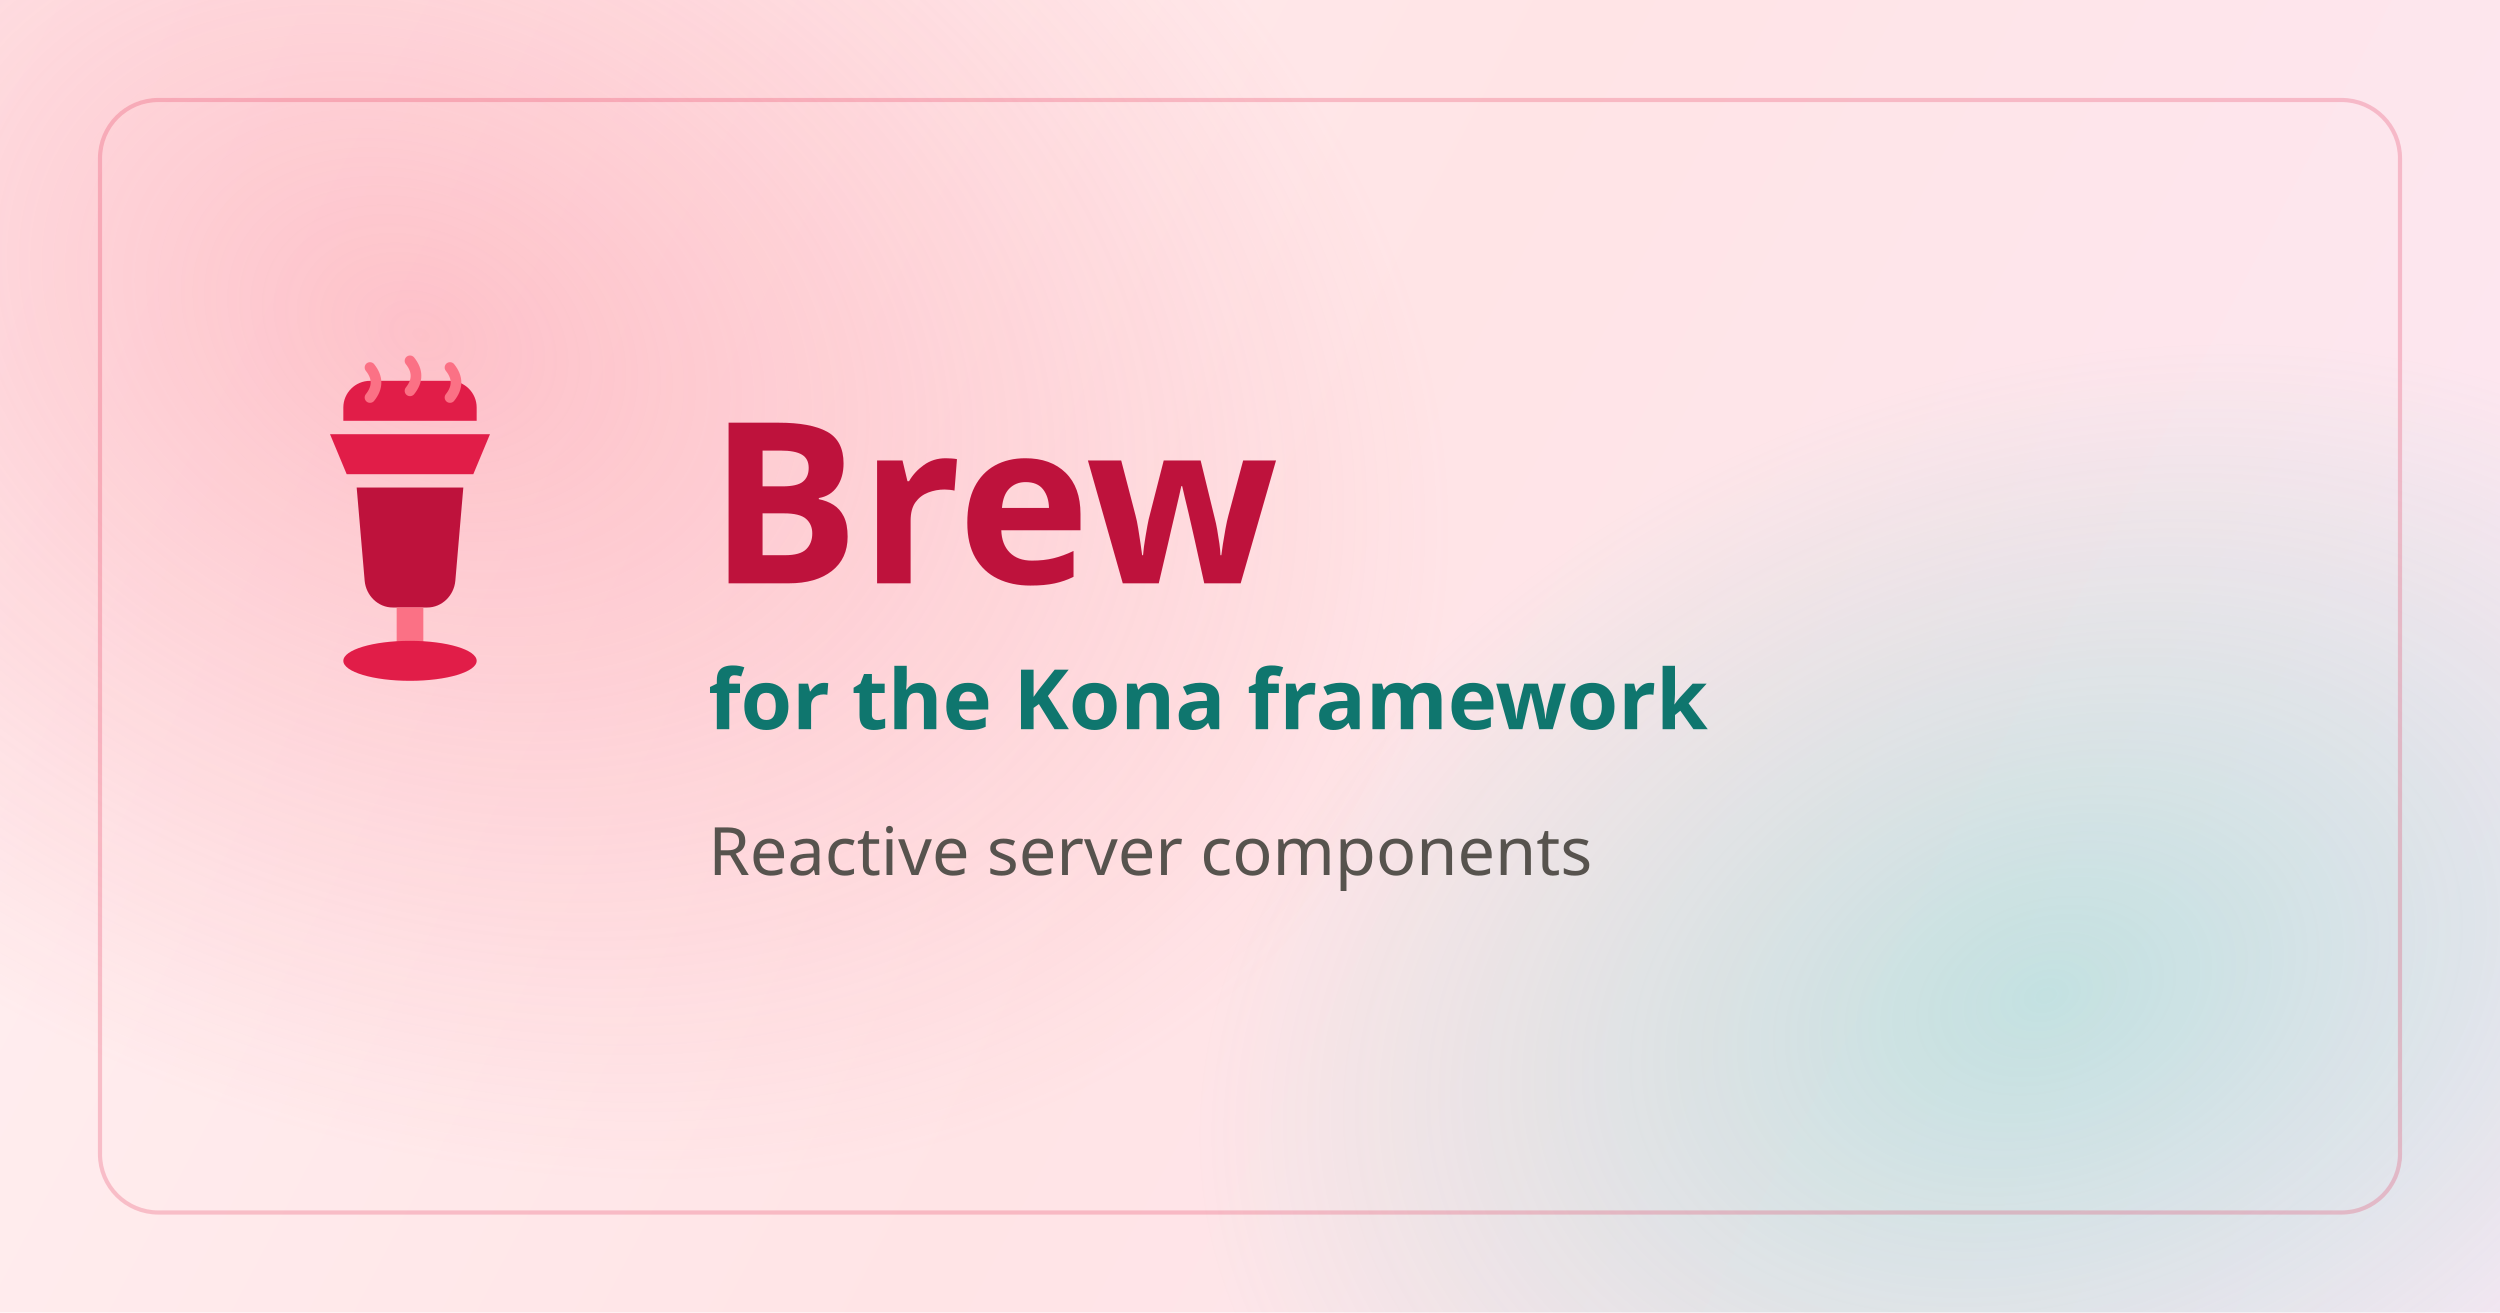
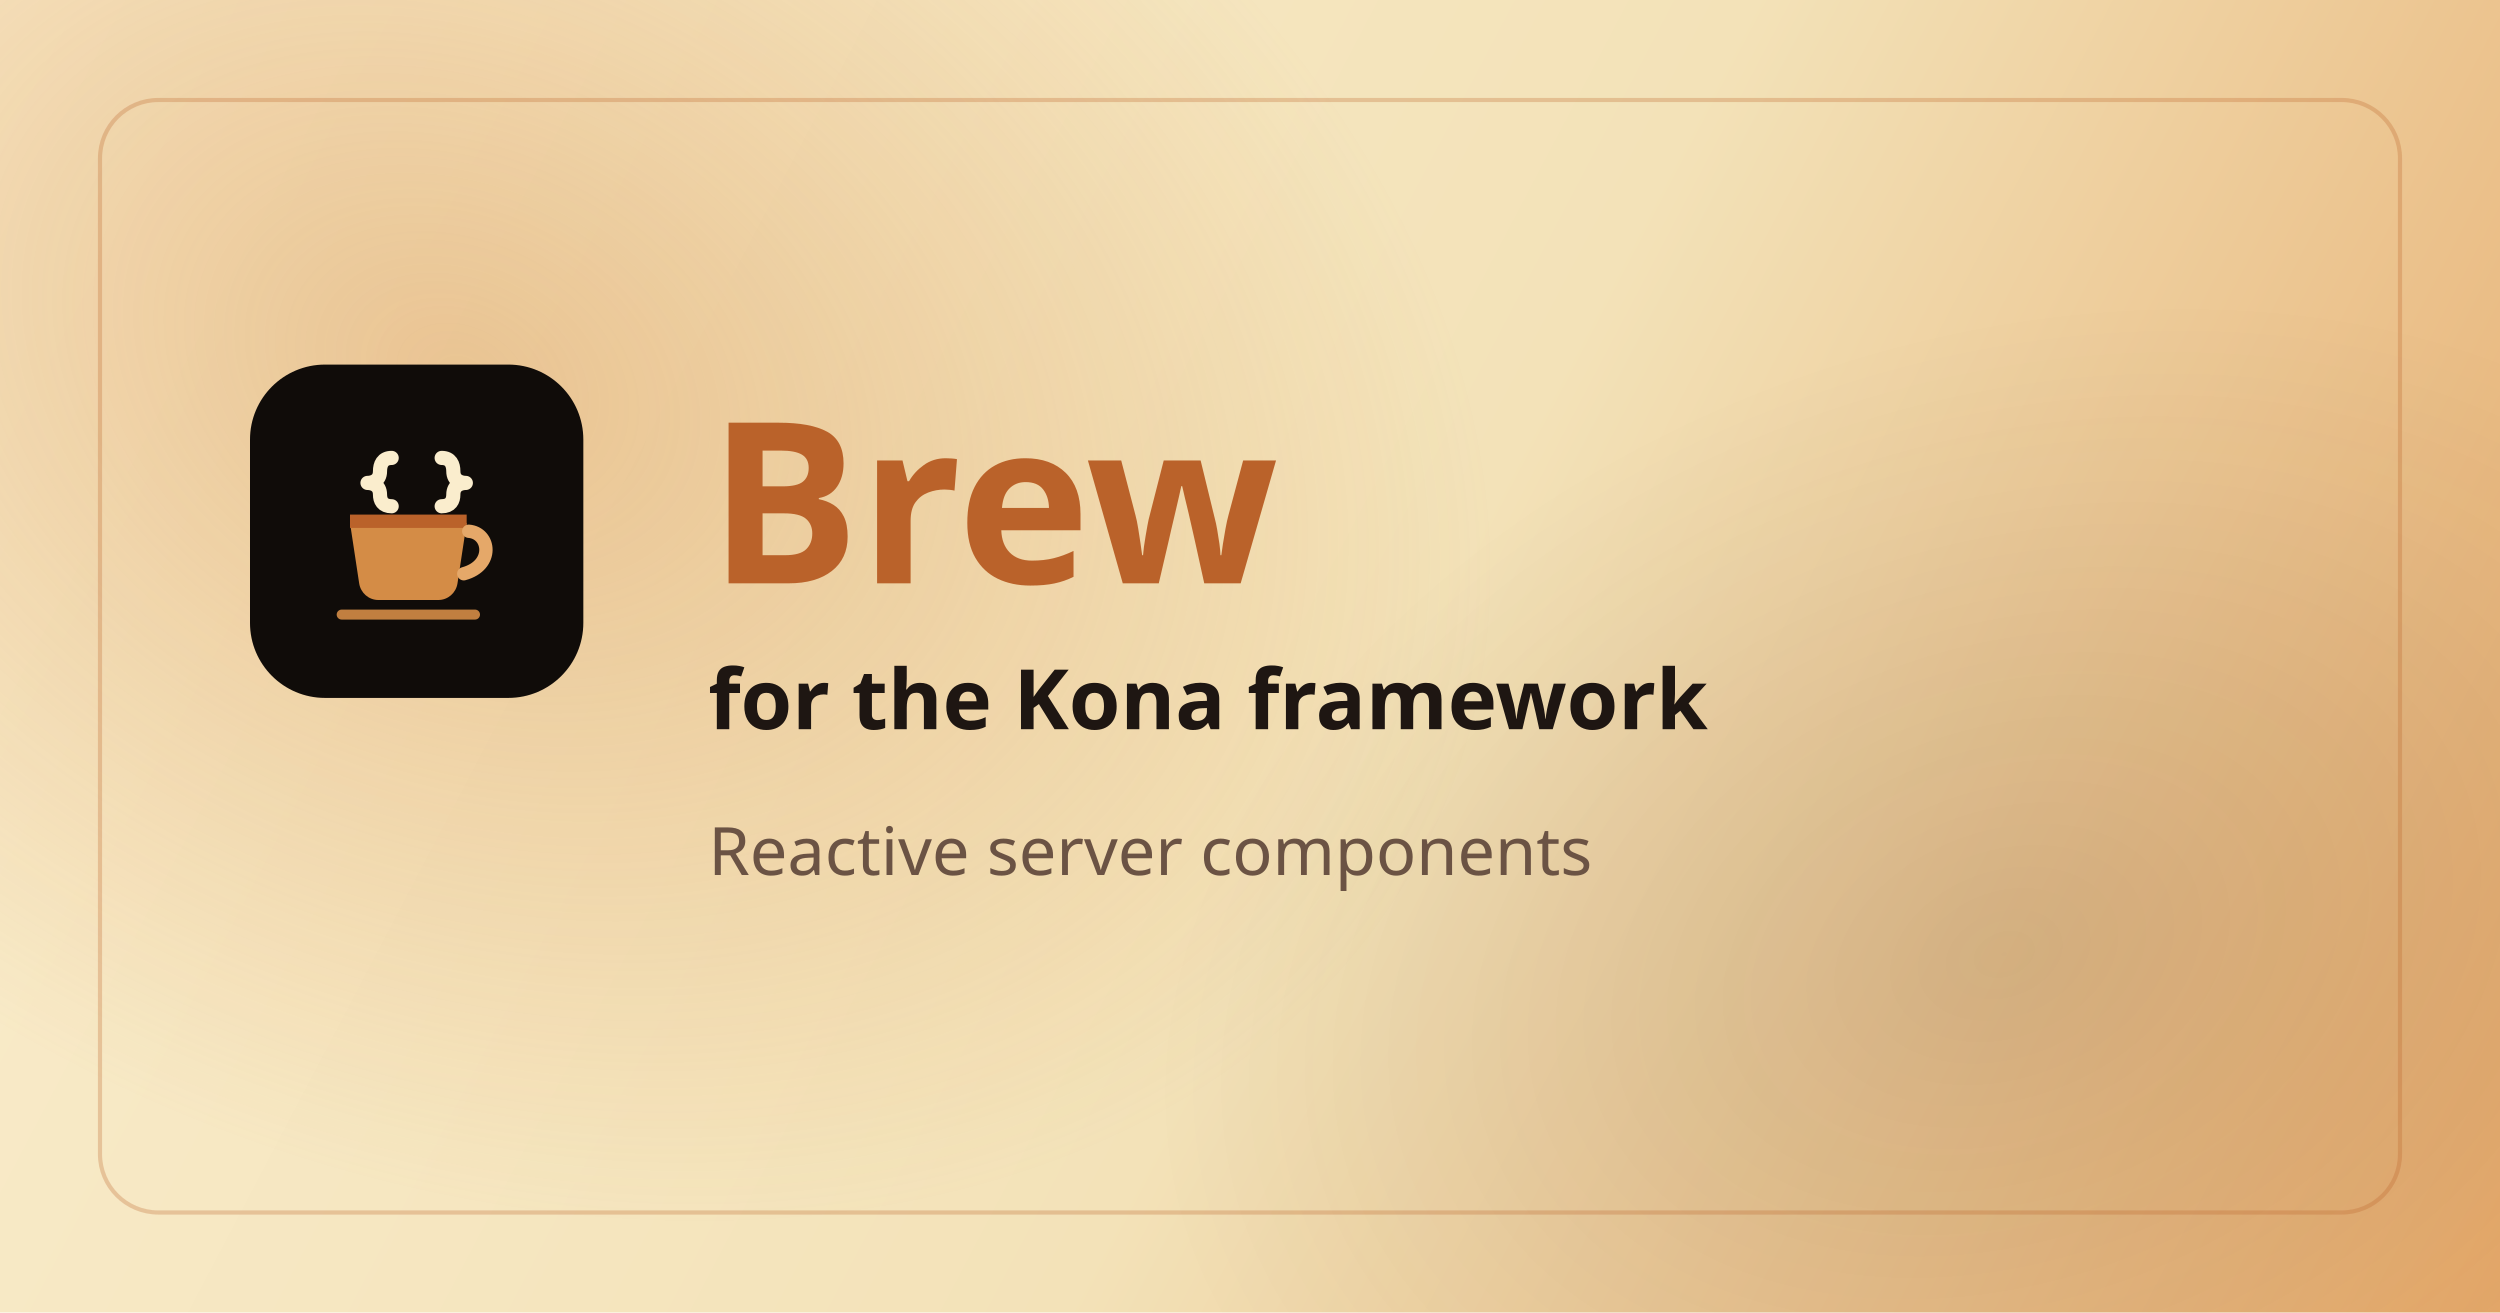
<svg xmlns="http://www.w3.org/2000/svg" viewBox="0 0 1200 630" fill="none" role="img" aria-label="Brew for Kona">
  <defs>
    <linearGradient id="bg" x1="0" y1="0" x2="1200" y2="630" gradientUnits="userSpaceOnUse">
-       <stop stop-color="#FFF1F2" />
-       <stop offset="0.5" stop-color="#FFE4E6" />
-       <stop offset="1" stop-color="#FCE7F3" />
+       <stop stop-color="#FAEDCD" />
+       <stop offset="0.55" stop-color="#F3E2B8" />
+       <stop offset="1" stop-color="#E5A869" />
    </linearGradient>
-     <radialGradient id="glow" cx="0" cy="0" r="1" gradientUnits="userSpaceOnUse" gradientTransform="translate(200 160) rotate(25) scale(520 380)">
-       <stop stop-color="#FB7185" stop-opacity="0.35" />
-       <stop offset="1" stop-color="#FB7185" stop-opacity="0" />
+     <radialGradient id="glow" cx="0" cy="0" r="1" gradientUnits="userSpaceOnUse" gradientTransform="translate(220 180) rotate(25) scale(520 380)">
+       <stop stop-color="#D48C46" stop-opacity="0.4" />
+       <stop offset="1" stop-color="#D48C46" stop-opacity="0" />
    </radialGradient>
-     <radialGradient id="glow2" cx="0" cy="0" r="1" gradientUnits="userSpaceOnUse" gradientTransform="translate(980 480) rotate(-20) scale(420 300)">
-       <stop stop-color="#2DD4BF" stop-opacity="0.28" />
-       <stop offset="1" stop-color="#2DD4BF" stop-opacity="0" />
+     <radialGradient id="glow2" cx="0" cy="0" r="1" gradientUnits="userSpaceOnUse" gradientTransform="translate(960 460) rotate(-20) scale(420 300)">
+       <stop stop-color="#1E1612" stop-opacity="0.12" />
+       <stop offset="1" stop-color="#1E1612" stop-opacity="0" />
    </radialGradient>
+     <linearGradient id="copper" x1="0" y1="1" x2="1" y2="0">
+       <stop stop-color="#BA622A" />
+       <stop offset="0.5" stop-color="#D48C46" />
+       <stop offset="1" stop-color="#E5A869" />
+     </linearGradient>
  </defs>
  <rect width="1200" height="630" fill="url(#bg)" />
  <rect width="1200" height="630" fill="url(#glow)" />
  <rect width="1200" height="630" fill="url(#glow2)" />
-   <rect x="48" y="48" width="1104" height="534" rx="28" stroke="#E11D48" stroke-opacity="0.22" stroke-width="2" />
-   <g transform="translate(120,170) scale(3.2)">
-     <path fill="#E11D48" d="M14 8c0-2.2 1.8-4 4-4h12c2.2 0 4 1.8 4 4v2H14V8z" />
-     <path fill="#E11D48" d="M12 12h24l-2.5 6H14.5L12 12z" />
-     <path fill="#BE123C" d="M16 20h16l-1.2 14c-.2 2.2-2 4-4.2 4h-5.2c-2.2 0-4-1.8-4.2-4L16 20z" />
-     <path fill="#FB7185" d="M22 38h4v6h-4z" />
-     <ellipse cx="24" cy="46" rx="10" ry="3" fill="#E11D48" />
-     <path stroke="#FB7185" stroke-width="1.6" stroke-linecap="round" fill="none" d="M18 2c1.2 1.5 1.2 3 0 4.5M24 1c1.2 1.5 1.2 3 0 4.5M30 2c1.2 1.5 1.2 3 0 4.5" />
+   <rect x="48" y="48" width="1104" height="534" rx="28" stroke="#BA622A" stroke-opacity="0.28" stroke-width="2" />
+   <g transform="translate(120,175)">
+     <rect width="160" height="160" rx="36" fill="#100C09" />
+     <g transform="translate(16,16) scale(2)">
+       <path fill="#D48C46" d="M16 30h28l-2.2 14.5c-.35 2.3-2.3 4-4.6 4H22.8c-2.3 0-4.25-1.7-4.6-4L16 30z" />
+       <path fill="#BA622A" d="M16 28h28v3.2H16z" />
+       <path fill="none" stroke="#E5A869" stroke-width="3.2" stroke-linecap="round" d="M44.5 32c5.2.4 6.2 8.2-1.2 10.2" />
+       <path fill="none" stroke="#D48C46" stroke-width="2.4" stroke-linecap="round" opacity="0.9" d="M14 52h32" />
+       <path fill="none" stroke="#FAEDCD" stroke-width="3.4" stroke-linecap="round" stroke-linejoin="round" d="M26 26c-2.2 0-2.8-1.4-2.8-2.8 0-2.4-2-2.8-3-2.8 1 0 3-.4 3-2.8C23.2 16 23.8 14.4 26 14.4" />
+       <path fill="none" stroke="#FAEDCD" stroke-width="3.4" stroke-linecap="round" stroke-linejoin="round" d="M38 26c2.2 0 2.8-1.4 2.8-2.8 0-2.4 2-2.8 3-2.8-1 0-3-.4-3-2.8C40.8 16 40.2 14.4 38 14.4" />
+     </g>
  </g>
-   <text x="340" y="280" font-family="Outfit, system-ui, sans-serif" font-size="108" font-weight="800" fill="#BE123C">Brew</text>
-   <text x="340" y="350" font-family="Outfit, system-ui, sans-serif" font-size="40" font-weight="600" fill="#0F766E">for the Kona framework</text>
-   <text x="340" y="420" font-family="Outfit, system-ui, sans-serif" font-size="32" font-weight="500" fill="#57534E">Reactive server components</text>
+   <text x="340" y="280" font-family="Outfit, system-ui, sans-serif" font-size="108" font-weight="800" fill="#BA622A">Brew</text>
+   <text x="340" y="350" font-family="Outfit, system-ui, sans-serif" font-size="40" font-weight="600" fill="#1E1612">for the Kona framework</text>
+   <text x="340" y="420" font-family="Outfit, system-ui, sans-serif" font-size="32" font-weight="500" fill="#6B5344">Reactive server components</text>
</svg>
